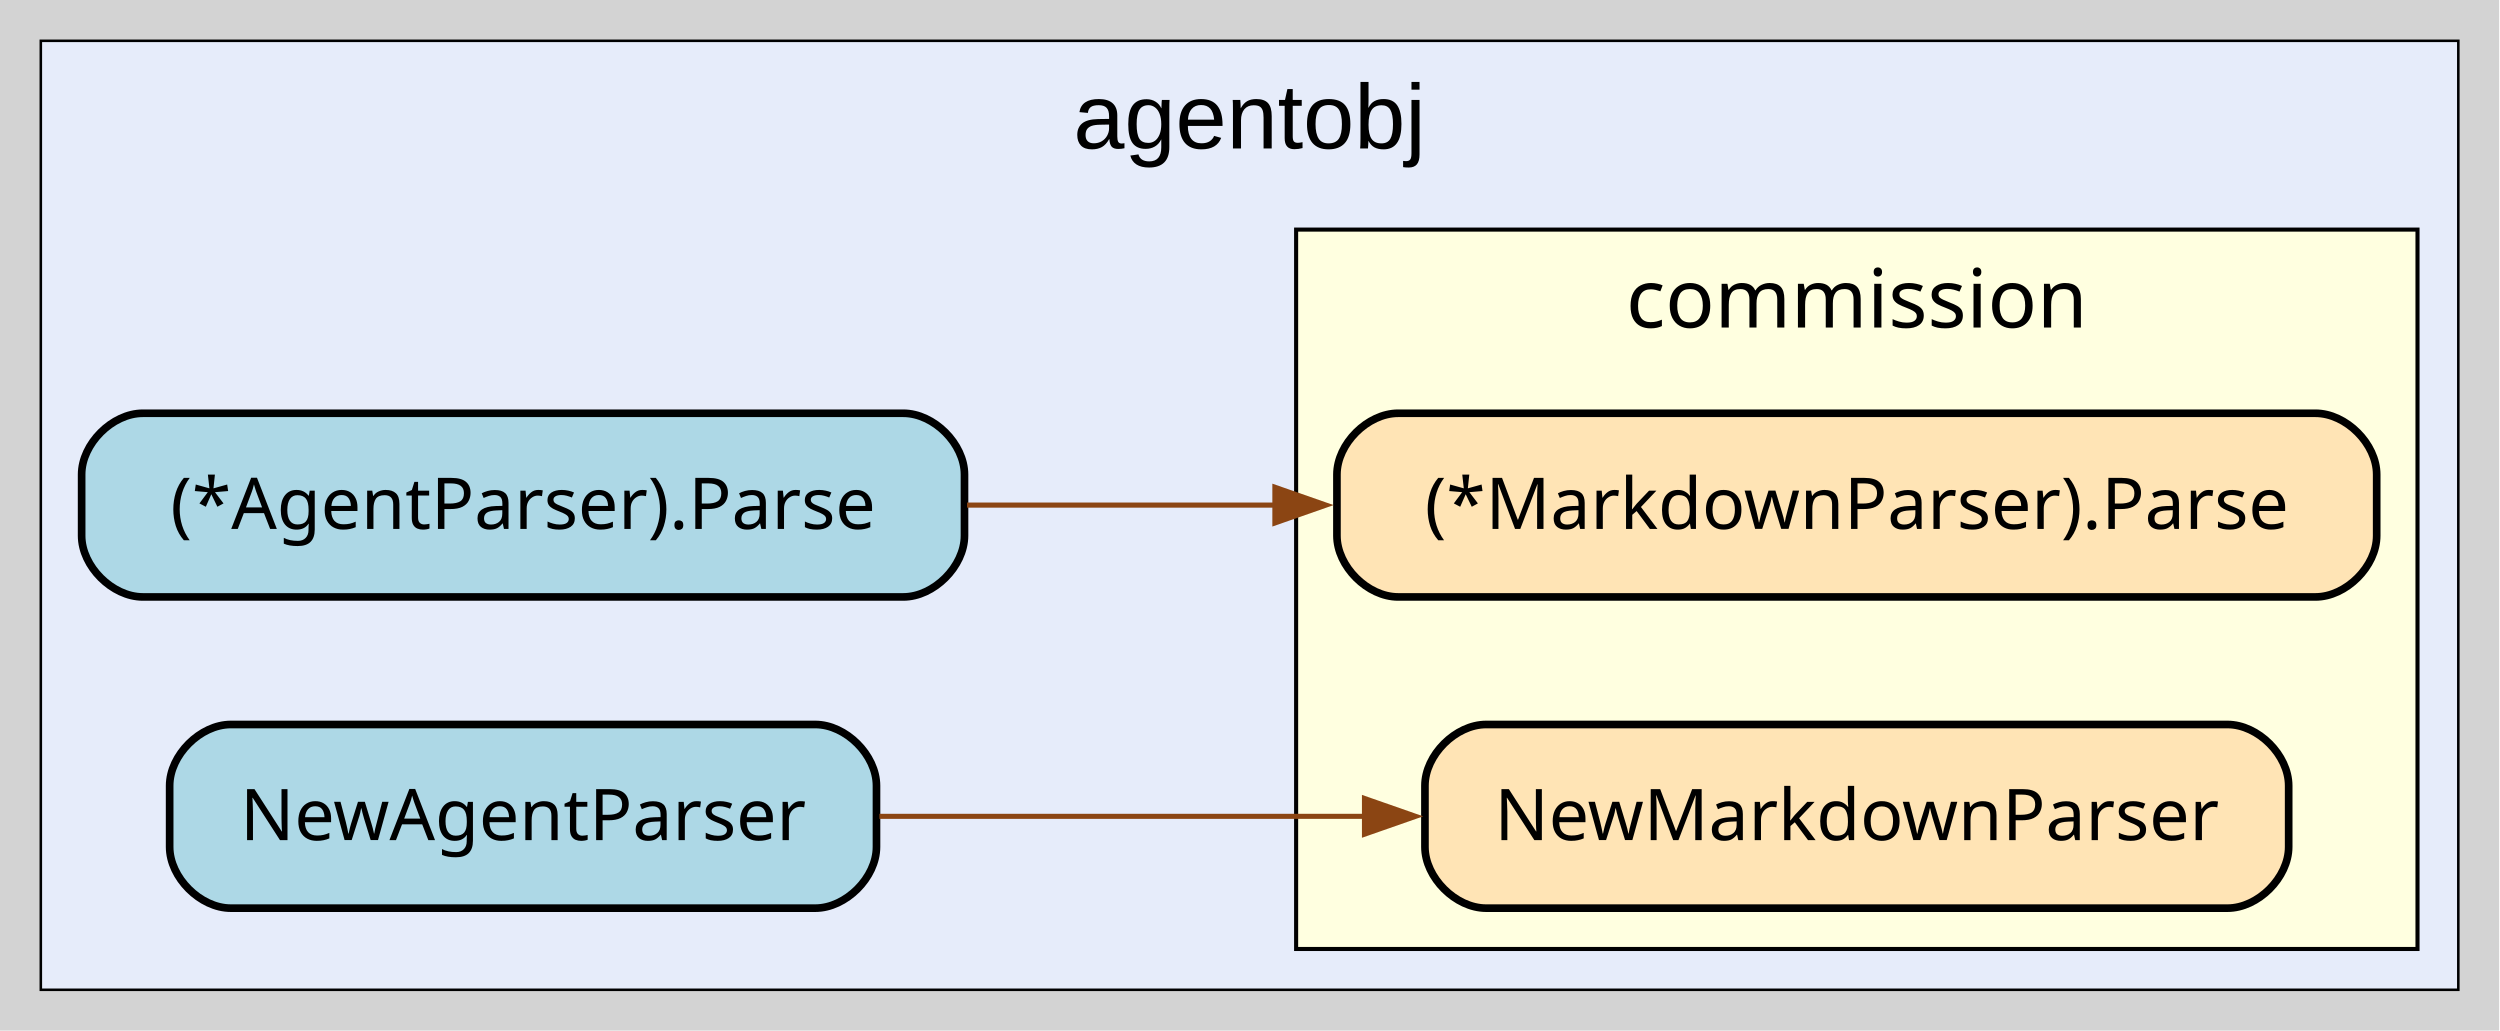
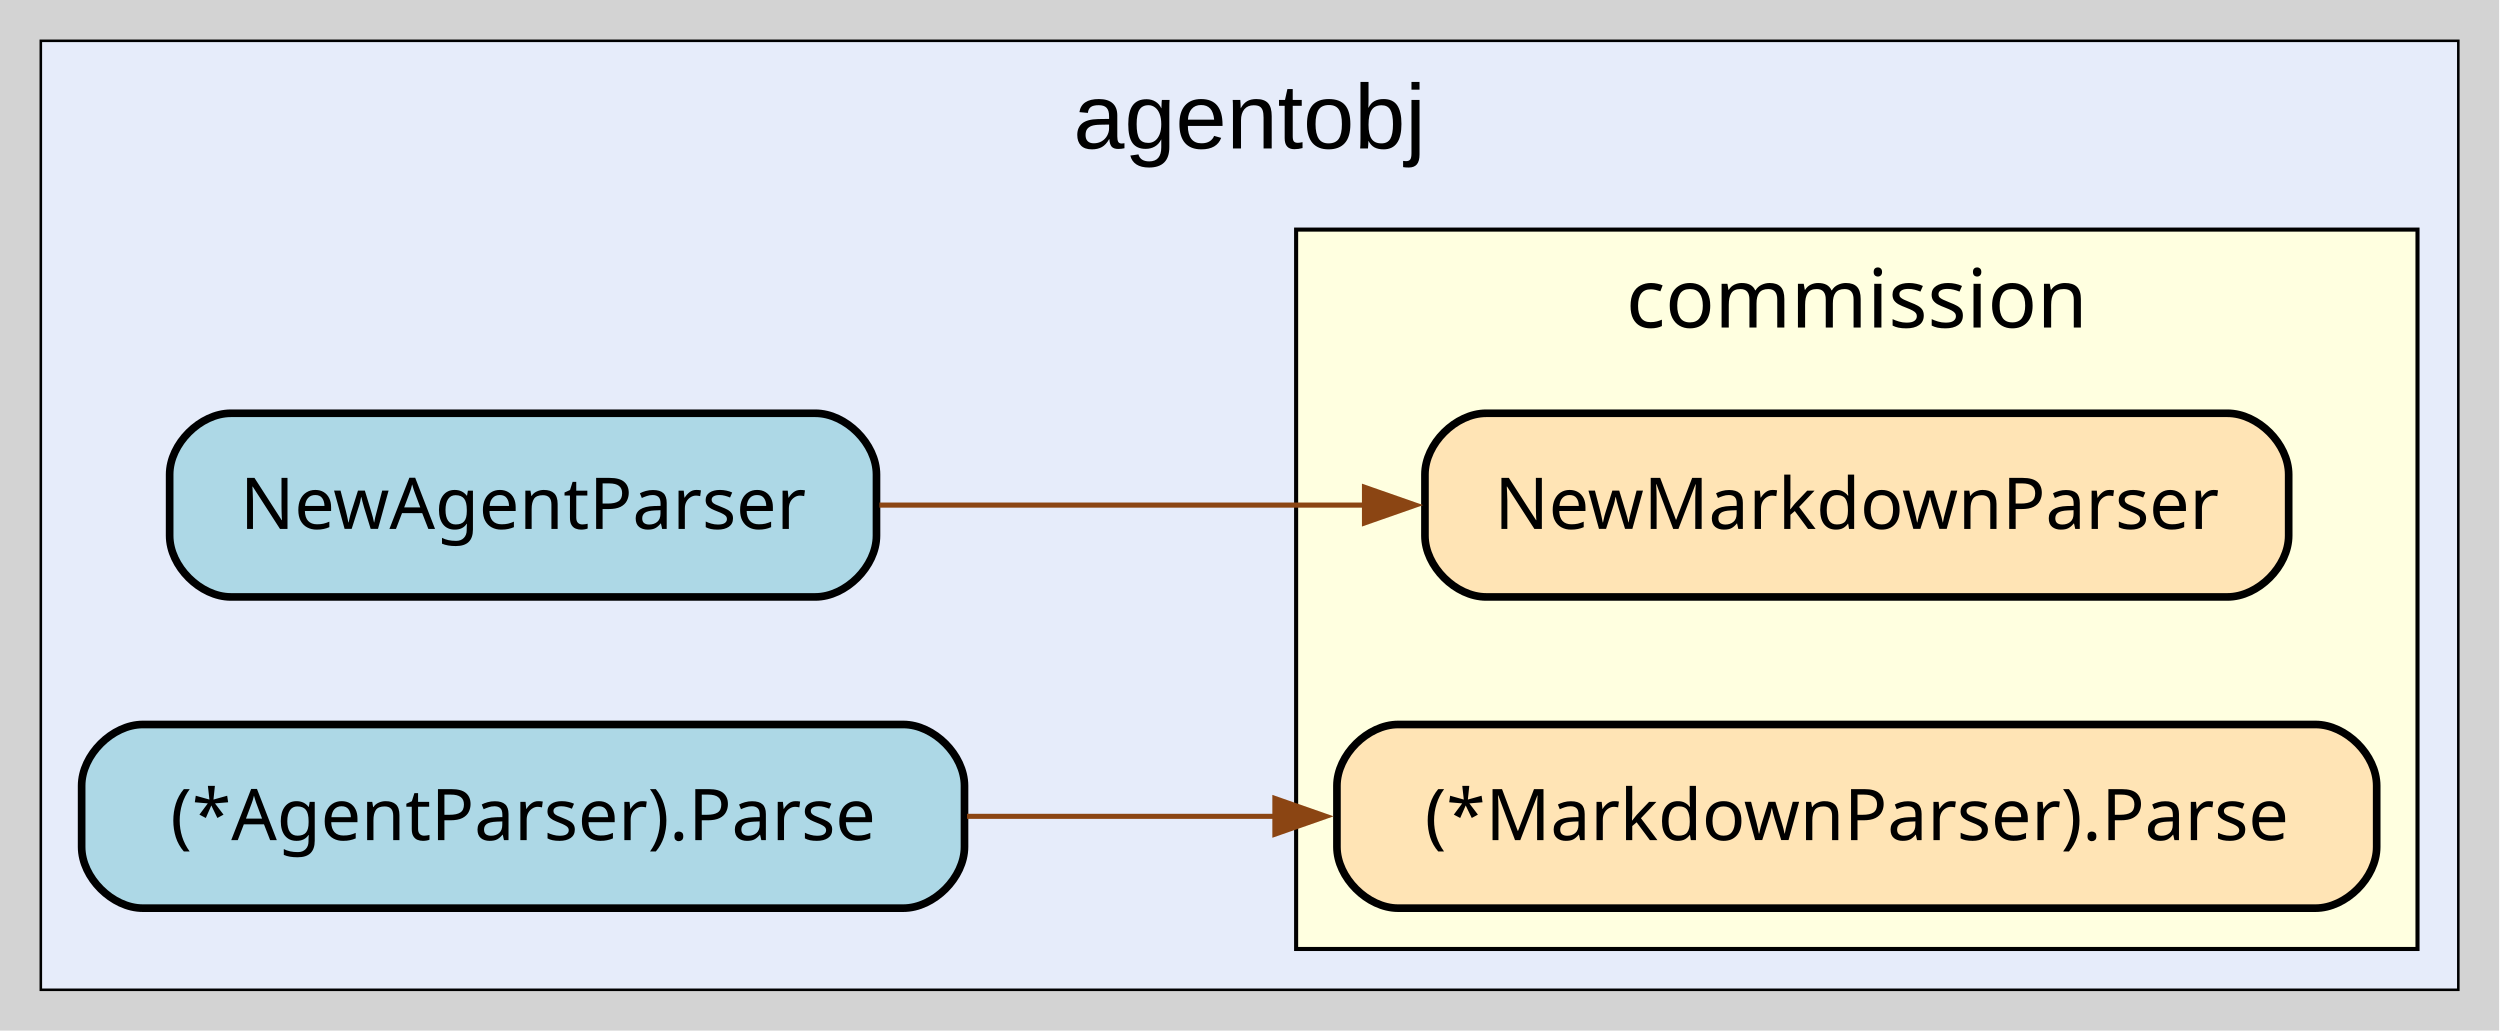
<svg xmlns="http://www.w3.org/2000/svg" xmlns:xlink="http://www.w3.org/1999/xlink" width="490pt" height="202pt" viewBox="0.00 0.00 490.00 202.00">
  <g id="graph0" class="graph" transform="scale(1 1) rotate(0) translate(0 202)">
    <polygon fill="lightgray" stroke="none" points="0,0 0,-202 489.83,-202 489.83,0 0,0" />
    <g id="clust1" class="cluster">
      <polygon fill="#e6ecfa" stroke="black" stroke-width="0.5" points="8,-8 8,-194 481.83,-194 481.83,-8 8,-8" />
      <text xml:space="preserve" text-anchor="middle" x="244.91" y="-172.9" font-family="Arial" font-size="18.00">agentobj</text>
    </g>
    <g id="clust2" class="cluster">
      <g id="a_clust2">
        <a xlink:href="/?f=github.com/guild-framework/guild-core/pkg/commission" xlink:title="package: github.com/guild-framework/guild-core/pkg/commission">
          <polygon fill="lightyellow" stroke="black" stroke-width="0.8" points="254.04,-16 254.04,-157 473.83,-157 473.83,-16 254.04,-16" />
          <text xml:space="preserve" text-anchor="middle" x="363.93" y="-137.8" font-family="Tahoma bold" font-size="16.00">commission</text>
        </a>
      </g>
    </g>
    <g id="node1" class="node">
      <g id="a_node1">
-         <a xlink:title="github.com/guild-framework/guild-core/pkg/commission/agentobj.NewAgentParser | defined in parser.go:18&#10;at parser.go:20: calling [github.com/guild-framework/guild-core/pkg/commission.NewMarkdownParser]">
-           <path fill="lightblue" stroke="black" stroke-width="1.5" d="M159.79,-60C159.79,-60 45.25,-60 45.25,-60 39.25,-60 33.25,-54 33.25,-48 33.25,-48 33.25,-36 33.25,-36 33.25,-30 39.25,-24 45.25,-24 45.25,-24 159.79,-24 159.79,-24 165.79,-24 171.79,-30 171.79,-36 171.79,-36 171.79,-48 171.79,-48 171.79,-54 165.79,-60 159.79,-60" />
-           <text xml:space="preserve" text-anchor="middle" x="102.52" y="-37.33" font-family="Verdana" font-size="14.00">NewAgentParser</text>
+         <a xlink:title="(*github.com/guild-framework/guild-core/pkg/commission/agentobj.AgentParser).Parse | defined in parser.go:25&#10;at parser.go:27: calling [(*github.com/guild-framework/guild-core/pkg/commission.MarkdownParser).Parse]">
+           <path fill="lightblue" stroke="black" stroke-width="1.5" d="M177.04,-60C177.04,-60 28,-60 28,-60 22,-60 16,-54 16,-48 16,-48 16,-36 16,-36 16,-30 22,-24 28,-24 28,-24 177.04,-24 177.04,-24 183.04,-24 189.04,-30 189.04,-36 189.04,-36 189.04,-48 189.04,-48 189.04,-54 183.04,-60 177.04,-60" />
+           <text xml:space="preserve" text-anchor="middle" x="102.52" y="-37.33" font-family="Verdana" font-size="14.00">(*AgentParser).Parse</text>
        </a>
      </g>
    </g>
    <g id="node3" class="node">
      <g id="a_node3">
+         <a xlink:title="(*github.com/guild-framework/guild-core/pkg/commission.MarkdownParser).Parse | defined in parser.go:68">
+           <path fill="moccasin" stroke="black" stroke-width="1.5" d="M453.83,-60C453.83,-60 274.04,-60 274.04,-60 268.04,-60 262.04,-54 262.04,-48 262.04,-48 262.04,-36 262.04,-36 262.04,-30 268.04,-24 274.04,-24 274.04,-24 453.83,-24 453.83,-24 459.83,-24 465.83,-30 465.83,-36 465.83,-36 465.83,-48 465.83,-48 465.83,-54 459.83,-60 453.83,-60" />
+           <text xml:space="preserve" text-anchor="middle" x="363.93" y="-37.33" font-family="Verdana" font-size="14.00">(*MarkdownParser).Parse</text>
+         </a>
+       </g>
+     </g>
+     <g id="edge1" class="edge">
+       <g id="a_edge1">
+         <a xlink:title="at parser.go:27: calling [(*github.com/guild-framework/guild-core/pkg/commission.MarkdownParser).Parse]">
+           <path fill="none" stroke="saddlebrown" d="M189.54,-42C208.86,-42 229.65,-42 249.89,-42" />
+           <polygon fill="saddlebrown" stroke="saddlebrown" points="249.88,-45.5 259.88,-42 249.88,-38.5 249.88,-45.5" />
+         </a>
+       </g>
+     </g>
+     <g id="node2" class="node">
+       <g id="a_node2">
+         <a xlink:title="github.com/guild-framework/guild-core/pkg/commission/agentobj.NewAgentParser | defined in parser.go:18&#10;at parser.go:20: calling [github.com/guild-framework/guild-core/pkg/commission.NewMarkdownParser]">
+           <path fill="lightblue" stroke="black" stroke-width="1.5" d="M159.79,-121C159.79,-121 45.25,-121 45.25,-121 39.25,-121 33.25,-115 33.25,-109 33.25,-109 33.25,-97 33.25,-97 33.25,-91 39.25,-85 45.25,-85 45.25,-85 159.79,-85 159.79,-85 165.79,-85 171.79,-91 171.79,-97 171.79,-97 171.79,-109 171.79,-109 171.79,-115 165.79,-121 159.79,-121" />
+           <text xml:space="preserve" text-anchor="middle" x="102.52" y="-98.33" font-family="Verdana" font-size="14.00">NewAgentParser</text>
+         </a>
+       </g>
+     </g>
+     <g id="node4" class="node">
+       <g id="a_node4">
        <a xlink:title="github.com/guild-framework/guild-core/pkg/commission.NewMarkdownParser | defined in parser.go:58">
-           <path fill="moccasin" stroke="black" stroke-width="1.5" d="M436.58,-60C436.58,-60 291.29,-60 291.29,-60 285.29,-60 279.29,-54 279.29,-48 279.29,-48 279.29,-36 279.29,-36 279.29,-30 285.29,-24 291.29,-24 291.29,-24 436.58,-24 436.58,-24 442.58,-24 448.58,-30 448.58,-36 448.58,-36 448.58,-48 448.58,-48 448.58,-54 442.58,-60 436.58,-60" />
-           <text xml:space="preserve" text-anchor="middle" x="363.93" y="-37.33" font-family="Verdana" font-size="14.00">NewMarkdownParser</text>
+           <path fill="moccasin" stroke="black" stroke-width="1.5" d="M436.58,-121C436.58,-121 291.29,-121 291.29,-121 285.29,-121 279.29,-115 279.29,-109 279.29,-109 279.29,-97 279.29,-97 279.29,-91 285.29,-85 291.29,-85 291.29,-85 436.58,-85 436.58,-85 442.58,-85 448.58,-91 448.58,-97 448.58,-97 448.58,-109 448.58,-109 448.58,-115 442.58,-121 436.58,-121" />
+           <text xml:space="preserve" text-anchor="middle" x="363.93" y="-98.33" font-family="Verdana" font-size="14.00">NewMarkdownParser</text>
        </a>
      </g>
    </g>
    <g id="edge2" class="edge">
      <g id="a_edge2">
        <a xlink:title="at parser.go:20: calling [github.com/guild-framework/guild-core/pkg/commission.NewMarkdownParser]">
-           <path fill="none" stroke="saddlebrown" d="M172.36,-42C201.5,-42 235.95,-42 267.48,-42" />
-           <polygon fill="saddlebrown" stroke="saddlebrown" points="267.44,-45.5 277.44,-42 267.44,-38.5 267.44,-45.5" />
-         </a>
-       </g>
-     </g>
-     <g id="node2" class="node">
-       <g id="a_node2">
-         <a xlink:title="(*github.com/guild-framework/guild-core/pkg/commission/agentobj.AgentParser).Parse | defined in parser.go:25&#10;at parser.go:27: calling [(*github.com/guild-framework/guild-core/pkg/commission.MarkdownParser).Parse]">
-           <path fill="lightblue" stroke="black" stroke-width="1.5" d="M177.04,-121C177.04,-121 28,-121 28,-121 22,-121 16,-115 16,-109 16,-109 16,-97 16,-97 16,-91 22,-85 28,-85 28,-85 177.04,-85 177.04,-85 183.04,-85 189.04,-91 189.04,-97 189.04,-97 189.04,-109 189.04,-109 189.04,-115 183.04,-121 177.04,-121" />
-           <text xml:space="preserve" text-anchor="middle" x="102.52" y="-98.33" font-family="Verdana" font-size="14.00">(*AgentParser).Parse</text>
-         </a>
-       </g>
-     </g>
-     <g id="node4" class="node">
-       <g id="a_node4">
-         <a xlink:title="(*github.com/guild-framework/guild-core/pkg/commission.MarkdownParser).Parse | defined in parser.go:68">
-           <path fill="moccasin" stroke="black" stroke-width="1.5" d="M453.83,-121C453.83,-121 274.04,-121 274.04,-121 268.04,-121 262.04,-115 262.04,-109 262.04,-109 262.04,-97 262.04,-97 262.04,-91 268.04,-85 274.04,-85 274.04,-85 453.83,-85 453.83,-85 459.83,-85 465.83,-91 465.83,-97 465.83,-97 465.83,-109 465.83,-109 465.83,-115 459.83,-121 453.83,-121" />
-           <text xml:space="preserve" text-anchor="middle" x="363.93" y="-98.33" font-family="Verdana" font-size="14.00">(*MarkdownParser).Parse</text>
-         </a>
-       </g>
-     </g>
-     <g id="edge1" class="edge">
-       <g id="a_edge1">
-         <a xlink:title="at parser.go:27: calling [(*github.com/guild-framework/guild-core/pkg/commission.MarkdownParser).Parse]">
-           <path fill="none" stroke="saddlebrown" d="M189.54,-103C208.86,-103 229.65,-103 249.89,-103" />
-           <polygon fill="saddlebrown" stroke="saddlebrown" points="249.88,-106.5 259.88,-103 249.88,-99.5 249.88,-106.5" />
+           <path fill="none" stroke="saddlebrown" d="M172.36,-103C201.5,-103 235.95,-103 267.48,-103" />
+           <polygon fill="saddlebrown" stroke="saddlebrown" points="267.44,-106.5 277.44,-103 267.44,-99.5 267.44,-106.5" />
        </a>
      </g>
    </g>
  </g>
</svg>
